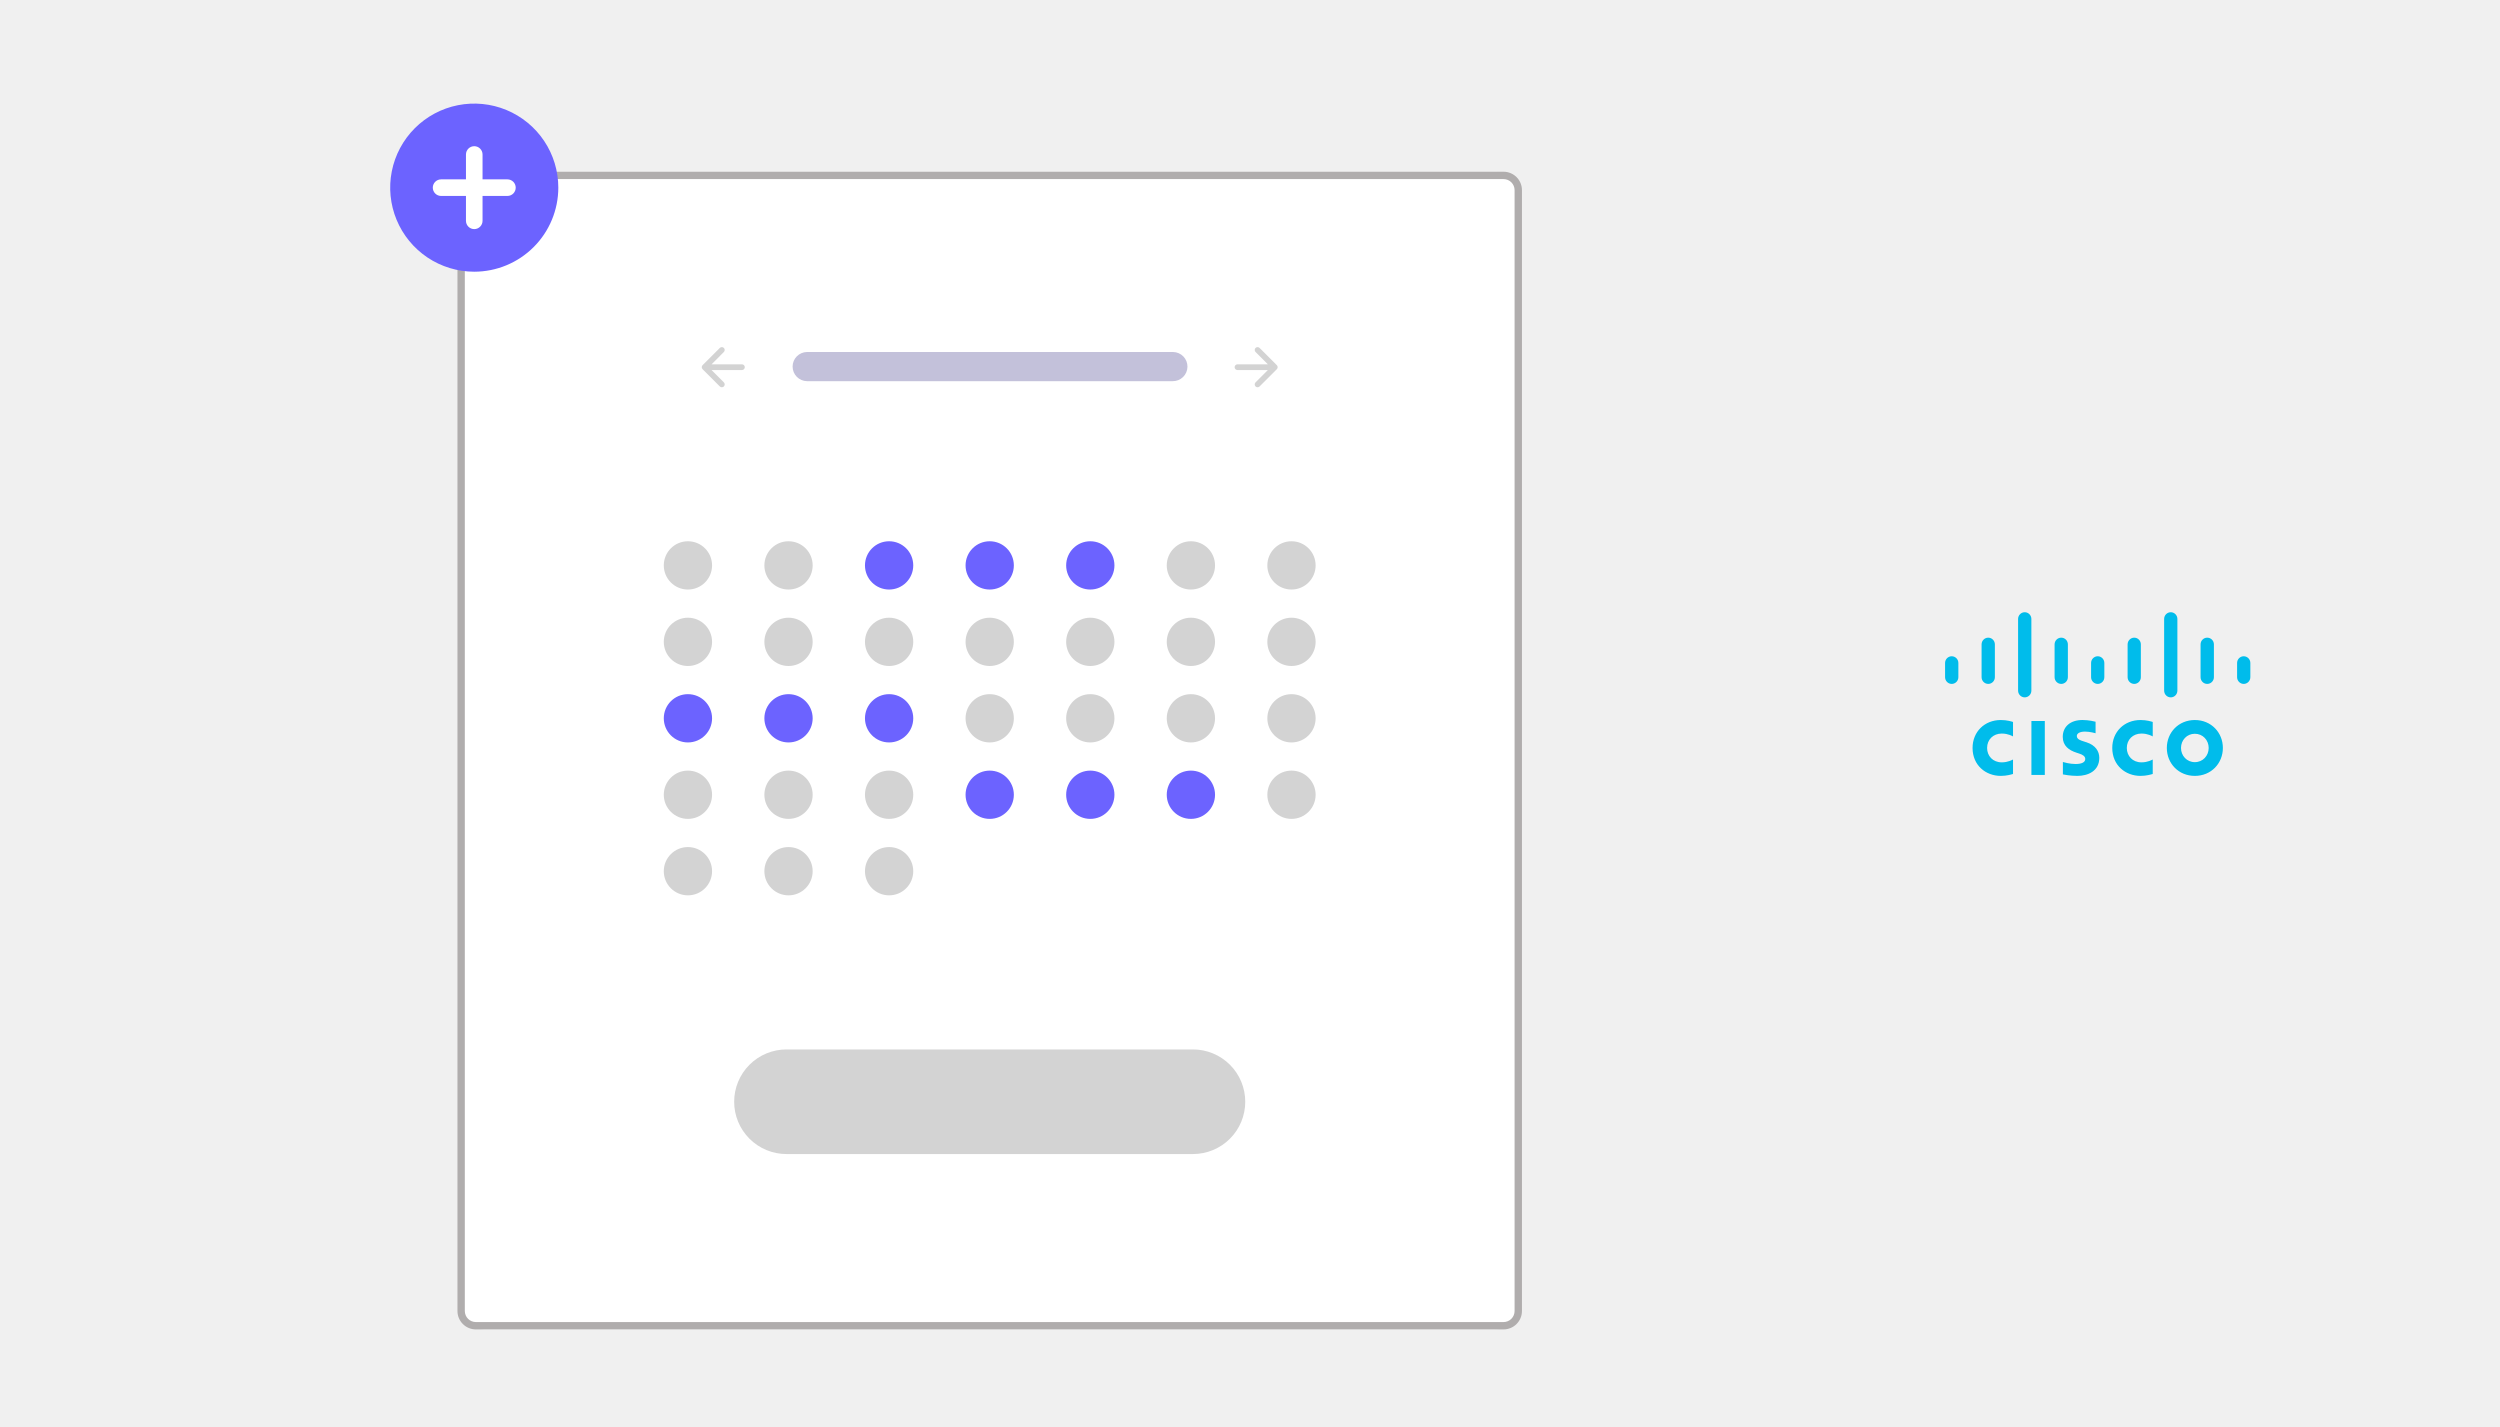
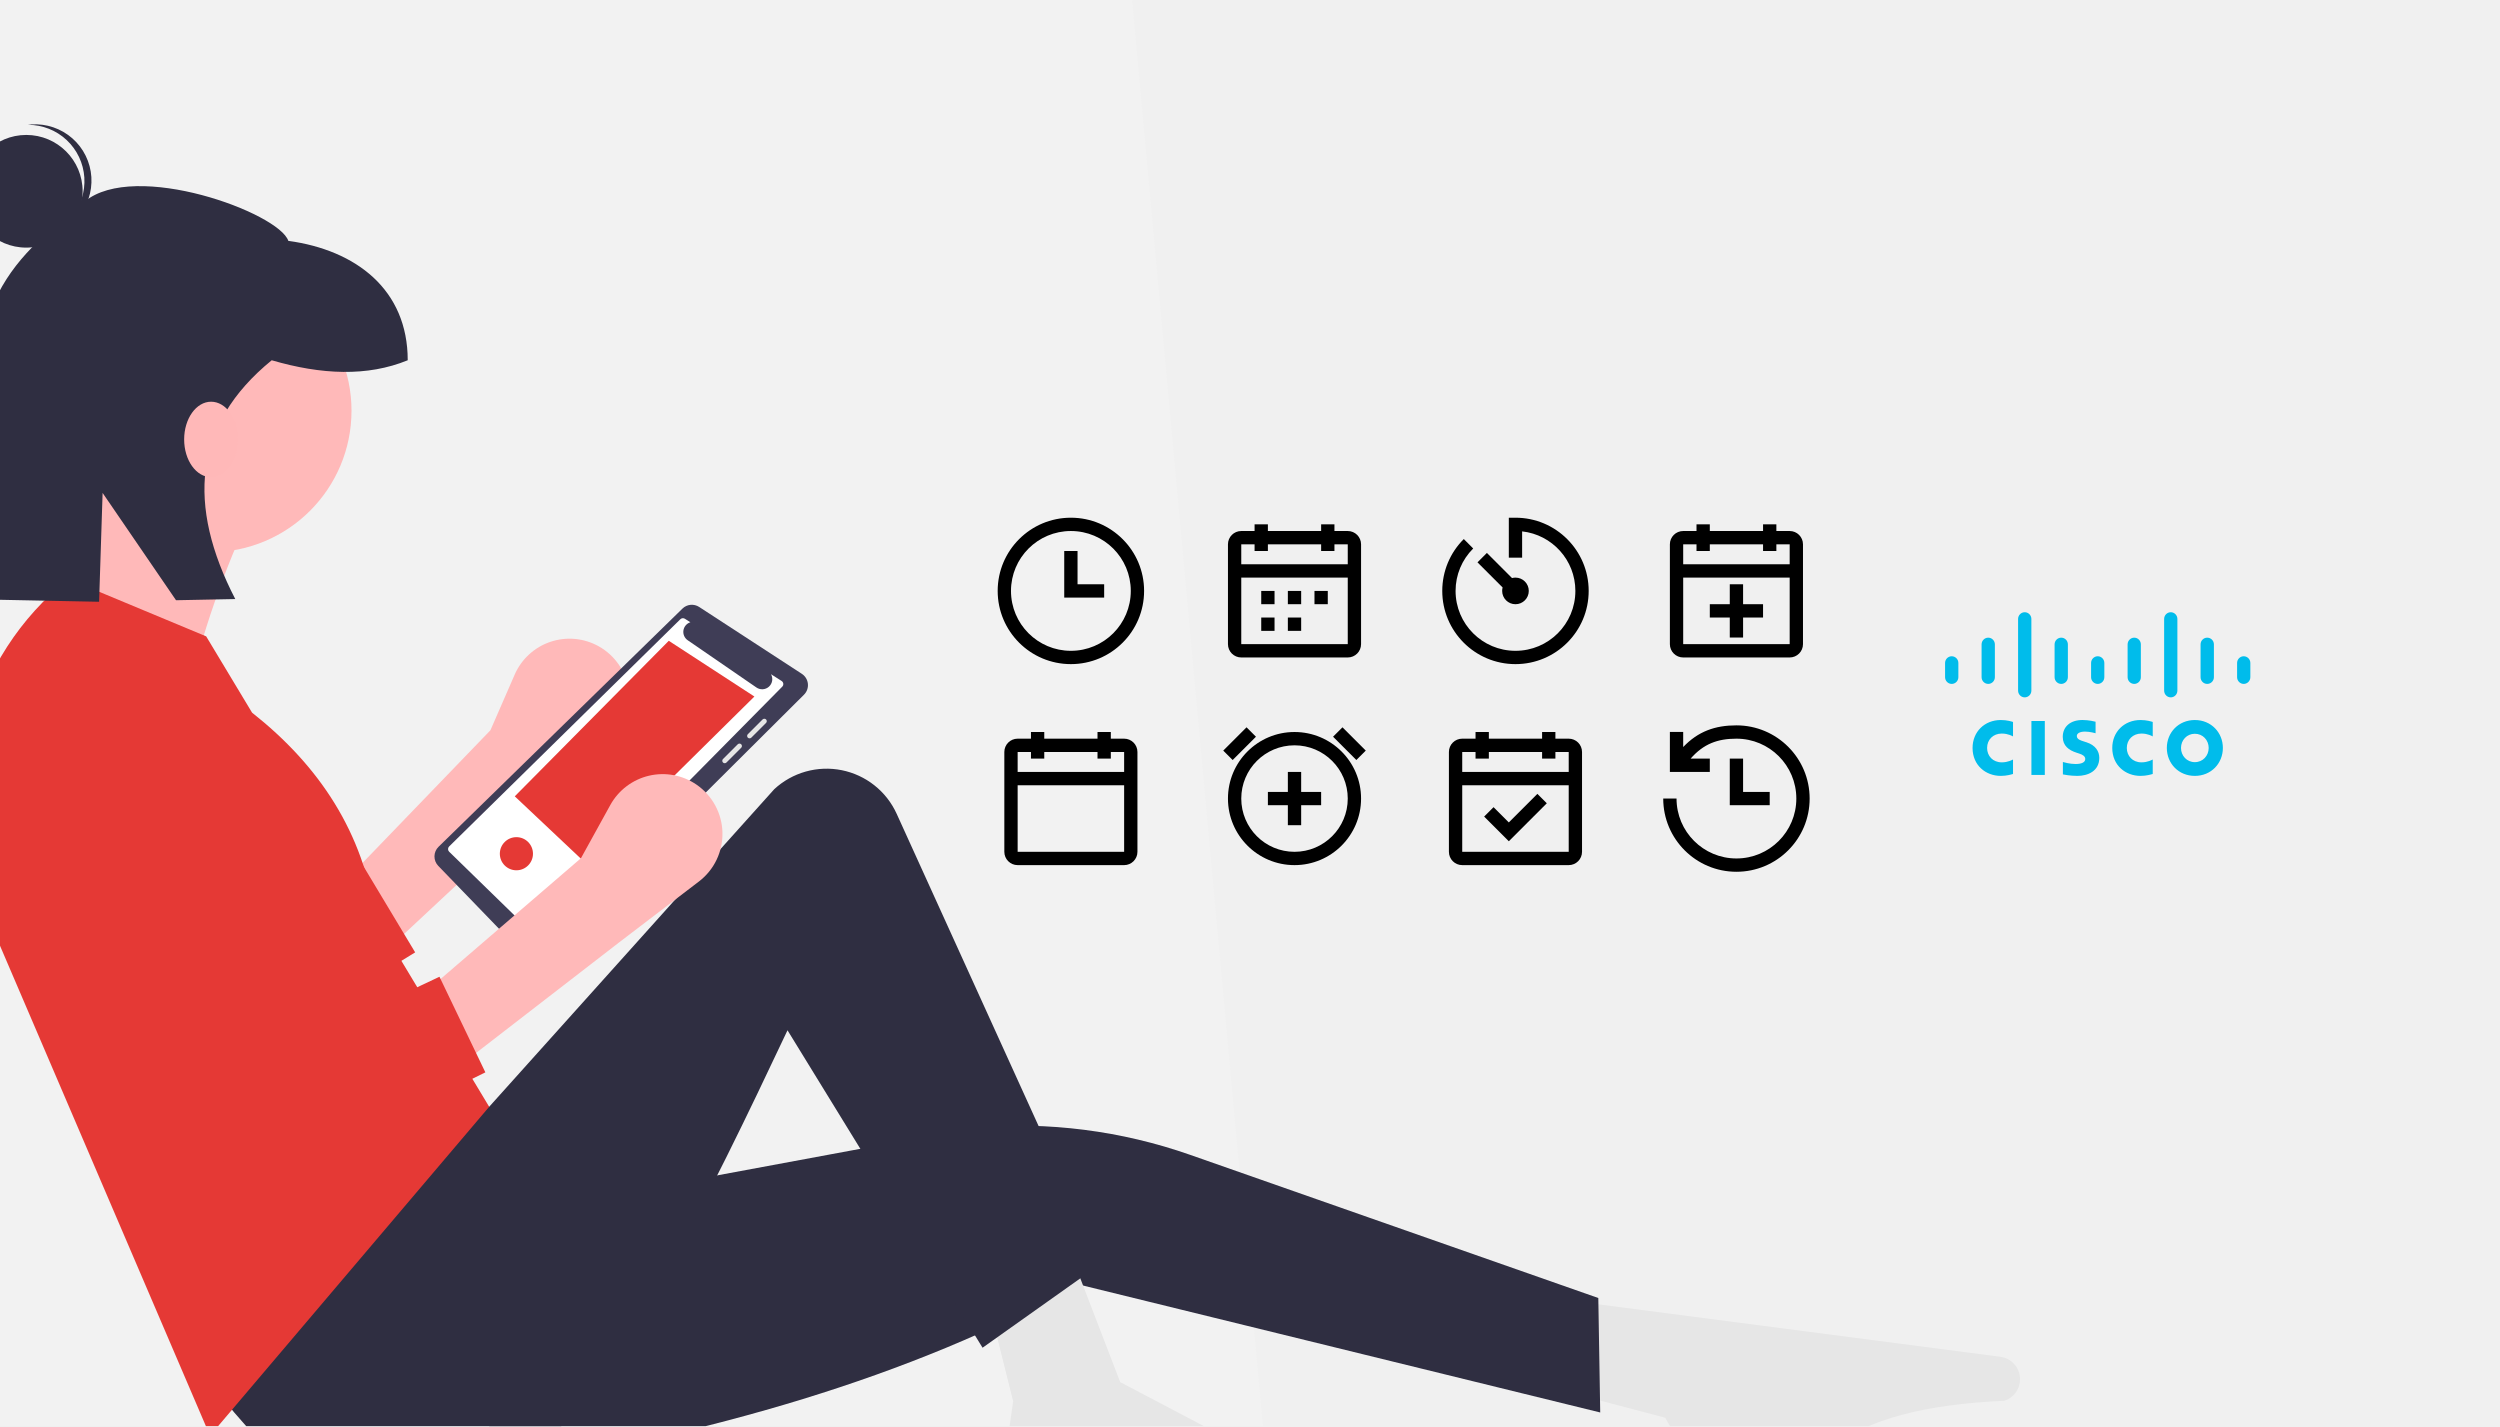
<svg xmlns="http://www.w3.org/2000/svg" width="724" height="413" viewBox="0 0 724 413" fill="none">
-   <path d="M651.701 192.002C651.701 190.925 650.84 190.052 649.783 190.052C648.723 190.052 647.862 190.925 647.862 192.002V196.104C647.862 197.187 648.723 198.06 649.783 198.06C650.84 198.06 651.701 197.187 651.701 196.104V192.002ZM641.147 186.618C641.147 185.541 640.288 184.667 639.204 184.667C638.144 184.667 637.285 185.541 637.285 186.618V196.104C637.285 197.187 638.144 198.06 639.204 198.06C640.288 198.06 641.147 197.187 641.147 196.104V186.618V186.618ZM630.571 179.252C630.571 178.175 629.712 177.302 628.652 177.302C627.592 177.302 626.734 178.175 626.734 179.252V200.002C626.734 201.085 627.592 201.958 628.652 201.958C629.712 201.958 630.571 201.085 630.571 200.002V179.252ZM619.992 186.618C619.992 185.541 619.134 184.667 618.074 184.667C617.016 184.667 616.155 185.541 616.155 186.618V196.104C616.155 197.187 617.016 198.06 618.074 198.06C619.134 198.06 619.992 197.187 619.992 196.104V186.618V186.618ZM609.416 192.002C609.416 190.925 608.558 190.052 607.504 190.052C606.444 190.052 605.579 190.925 605.579 192.002V196.104C605.579 197.187 606.444 198.06 607.504 198.06C608.558 198.06 609.416 197.187 609.416 196.104V192.002ZM598.857 186.618C598.857 185.541 597.992 184.667 596.933 184.667C595.873 184.667 595.008 185.541 595.008 186.618V196.104C595.008 197.187 595.873 198.06 596.933 198.06C597.992 198.06 598.857 197.187 598.857 196.104V186.618V186.618ZM588.286 179.252C588.286 178.175 587.421 177.302 586.361 177.302C585.302 177.302 584.437 178.175 584.437 179.252V200.002C584.437 201.085 585.302 201.958 586.361 201.958C587.421 201.958 588.286 201.085 588.286 200.002V179.252ZM577.715 186.618C577.715 185.541 576.85 184.667 575.79 184.667C574.73 184.667 573.866 185.541 573.866 186.618V196.104C573.866 197.187 574.73 198.06 575.79 198.06C576.85 198.06 577.715 197.187 577.715 196.104V186.618ZM567.143 192.002C567.143 190.925 566.279 190.052 565.219 190.052C564.16 190.052 563.294 190.925 563.294 192.002V196.104C563.294 197.187 564.16 198.06 565.219 198.06C566.279 198.06 567.143 197.187 567.143 196.104V192.002ZM606.876 209.011C606.76 208.979 604.984 208.513 603.097 208.513C599.524 208.513 597.373 210.475 597.373 213.398C597.373 215.985 599.172 217.275 601.332 217.969C601.572 218.05 601.924 218.162 602.159 218.241C603.121 218.549 603.888 219.006 603.888 219.798C603.888 220.683 603.001 221.256 601.073 221.256C599.379 221.256 597.754 220.764 597.412 220.676V224.272C597.603 224.313 599.533 224.698 601.596 224.698C604.562 224.698 607.956 223.38 607.956 219.455C607.956 217.551 606.81 215.798 604.294 214.985L603.224 214.638C602.586 214.433 601.447 214.102 601.447 213.15C601.447 212.399 602.291 211.87 603.845 211.87C605.186 211.87 606.818 212.328 606.876 212.346V209.011V209.011ZM639.636 216.606C639.636 218.879 637.924 220.719 635.626 220.719C633.326 220.719 631.619 218.879 631.619 216.606C631.619 214.337 633.326 212.497 635.626 212.497C637.924 212.497 639.636 214.337 639.636 216.606V216.606ZM635.626 208.518C630.901 208.518 627.513 212.143 627.513 216.606C627.513 221.076 630.901 224.698 635.626 224.698C640.351 224.698 643.744 221.076 643.744 216.606C643.744 212.143 640.351 208.518 635.626 208.518V208.518ZM582.969 209.078C582.605 208.968 581.258 208.518 579.434 208.518C574.717 208.518 571.254 211.939 571.254 216.606C571.254 221.64 575.077 224.698 579.434 224.698C581.166 224.698 582.487 224.281 582.969 224.142V219.948C582.802 220.042 581.535 220.777 579.712 220.777C577.13 220.777 575.464 218.928 575.464 216.606C575.464 214.213 577.202 212.438 579.712 212.438C581.566 212.438 582.813 213.189 582.969 213.272V209.078V209.078ZM623.431 209.078C623.064 208.968 621.717 208.518 619.899 208.518C615.174 208.518 611.711 211.939 611.711 216.606C611.711 221.64 615.539 224.698 619.899 224.698C621.621 224.698 622.944 224.281 623.431 224.142V219.948C623.261 220.042 621.992 220.777 620.17 220.777C617.589 220.777 615.925 218.928 615.925 216.606C615.925 214.213 617.664 212.438 620.17 212.438C622.023 212.438 623.273 213.189 623.431 213.272V209.078V209.078ZM592.174 224.42H588.298V208.795H592.174V224.42Z" fill="#00BCEB" />
-   <rect x="132.77" y="49.77" width="307.724" height="335.23" rx="7.736" fill="white" />
-   <path d="M435.429 385H137.808C136.396 384.998 135.041 384.437 134.043 383.438C133.044 382.439 132.482 381.085 132.481 379.673V55.06C132.482 53.648 133.044 52.293 134.043 51.295C135.041 50.296 136.396 49.734 137.808 49.733H435.429C436.841 49.734 438.195 50.296 439.194 51.295C440.193 52.293 440.755 53.648 440.756 55.06V379.673C440.755 381.085 440.193 382.439 439.194 383.438C438.195 384.437 436.841 384.998 435.429 385ZM137.808 51.864C136.961 51.864 136.148 52.202 135.549 52.801C134.95 53.4 134.613 54.213 134.612 55.06V379.673C134.613 380.52 134.95 381.333 135.549 381.932C136.148 382.531 136.961 382.868 137.808 382.869H435.429C436.276 382.868 437.089 382.531 437.688 381.932C438.287 381.333 438.624 380.52 438.625 379.673V55.06C438.624 54.213 438.287 53.4 437.688 52.801C437.089 52.202 436.276 51.864 435.429 51.864H137.808Z" fill="#B0ADAD" />
-   <path d="M199.223 170.731C203.085 170.731 206.215 167.601 206.215 163.74C206.215 159.878 203.085 156.748 199.223 156.748C195.362 156.748 192.232 159.878 192.232 163.74C192.232 167.601 195.362 170.731 199.223 170.731Z" fill="#D3D3D3" />
-   <path d="M228.355 170.731C232.217 170.731 235.347 167.601 235.347 163.74C235.347 159.878 232.217 156.748 228.355 156.748C224.494 156.748 221.364 159.878 221.364 163.74C221.364 167.601 224.494 170.731 228.355 170.731Z" fill="#D3D3D3" />
-   <path d="M257.487 170.731C261.348 170.731 264.478 167.601 264.478 163.74C264.478 159.878 261.348 156.748 257.487 156.748C253.625 156.748 250.495 159.878 250.495 163.74C250.495 167.601 253.625 170.731 257.487 170.731Z" fill="#6C63FF" />
-   <path d="M286.619 170.731C290.48 170.731 293.61 167.601 293.61 163.74C293.61 159.878 290.48 156.748 286.619 156.748C282.757 156.748 279.627 159.878 279.627 163.74C279.627 167.601 282.757 170.731 286.619 170.731Z" fill="#6C63FF" />
-   <path d="M315.75 170.731C319.612 170.731 322.742 167.601 322.742 163.74C322.742 159.878 319.612 156.748 315.75 156.748C311.889 156.748 308.759 159.878 308.759 163.74C308.759 167.601 311.889 170.731 315.75 170.731Z" fill="#6C63FF" />
-   <path d="M344.882 170.731C348.743 170.731 351.874 167.601 351.874 163.74C351.874 159.878 348.743 156.748 344.882 156.748C341.021 156.748 337.89 159.878 337.89 163.74C337.89 167.601 341.021 170.731 344.882 170.731Z" fill="#D3D3D3" />
-   <path d="M374.014 170.731C377.875 170.731 381.005 167.601 381.005 163.74C381.005 159.878 377.875 156.748 374.014 156.748C370.152 156.748 367.022 159.878 367.022 163.74C367.022 167.601 370.152 170.731 374.014 170.731Z" fill="#D3D3D3" />
-   <path d="M199.223 192.872C203.085 192.872 206.215 189.741 206.215 185.88C206.215 182.019 203.085 178.888 199.223 178.888C195.362 178.888 192.232 182.019 192.232 185.88C192.232 189.741 195.362 192.872 199.223 192.872Z" fill="#D3D3D3" />
-   <path d="M228.355 192.872C232.217 192.872 235.347 189.741 235.347 185.88C235.347 182.019 232.217 178.888 228.355 178.888C224.494 178.888 221.364 182.019 221.364 185.88C221.364 189.741 224.494 192.872 228.355 192.872Z" fill="#D3D3D3" />
-   <path d="M257.487 192.872C261.348 192.872 264.478 189.741 264.478 185.88C264.478 182.019 261.348 178.888 257.487 178.888C253.625 178.888 250.495 182.019 250.495 185.88C250.495 189.741 253.625 192.872 257.487 192.872Z" fill="#D3D3D3" />
-   <path d="M286.619 192.872C290.48 192.872 293.61 189.741 293.61 185.88C293.61 182.019 290.48 178.888 286.619 178.888C282.757 178.888 279.627 182.019 279.627 185.88C279.627 189.741 282.757 192.872 286.619 192.872Z" fill="#D3D3D3" />
-   <path d="M315.75 192.872C319.612 192.872 322.742 189.741 322.742 185.88C322.742 182.019 319.612 178.888 315.75 178.888C311.889 178.888 308.759 182.019 308.759 185.88C308.759 189.741 311.889 192.872 315.75 192.872Z" fill="#D3D3D3" />
-   <path d="M344.882 192.872C348.743 192.872 351.874 189.741 351.874 185.88C351.874 182.019 348.743 178.888 344.882 178.888C341.021 178.888 337.89 182.019 337.89 185.88C337.89 189.741 341.021 192.872 344.882 192.872Z" fill="#D3D3D3" />
-   <path d="M374.014 192.872C377.875 192.872 381.005 189.741 381.005 185.88C381.005 182.019 377.875 178.888 374.014 178.888C370.152 178.888 367.022 182.019 367.022 185.88C367.022 189.741 370.152 192.872 374.014 192.872Z" fill="#D3D3D3" />
-   <path d="M199.223 215.012C203.085 215.012 206.215 211.882 206.215 208.02C206.215 204.159 203.085 201.029 199.223 201.029C195.362 201.029 192.232 204.159 192.232 208.02C192.232 211.882 195.362 215.012 199.223 215.012Z" fill="#6C63FF" />
-   <path d="M228.355 215.012C232.217 215.012 235.347 211.882 235.347 208.02C235.347 204.159 232.217 201.029 228.355 201.029C224.494 201.029 221.364 204.159 221.364 208.02C221.364 211.882 224.494 215.012 228.355 215.012Z" fill="#6C63FF" />
-   <path d="M257.487 215.012C261.348 215.012 264.478 211.882 264.478 208.02C264.478 204.159 261.348 201.029 257.487 201.029C253.625 201.029 250.495 204.159 250.495 208.02C250.495 211.882 253.625 215.012 257.487 215.012Z" fill="#6C63FF" />
-   <path d="M286.619 215.012C290.48 215.012 293.61 211.882 293.61 208.02C293.61 204.159 290.48 201.029 286.619 201.029C282.757 201.029 279.627 204.159 279.627 208.02C279.627 211.882 282.757 215.012 286.619 215.012Z" fill="#D3D3D3" />
-   <path d="M315.75 215.012C319.612 215.012 322.742 211.882 322.742 208.02C322.742 204.159 319.612 201.029 315.75 201.029C311.889 201.029 308.759 204.159 308.759 208.02C308.759 211.882 311.889 215.012 315.75 215.012Z" fill="#D3D3D3" />
-   <path d="M344.882 215.012C348.743 215.012 351.874 211.882 351.874 208.02C351.874 204.159 348.743 201.029 344.882 201.029C341.021 201.029 337.89 204.159 337.89 208.02C337.89 211.882 341.021 215.012 344.882 215.012Z" fill="#D3D3D3" />
-   <path d="M374.014 215.012C377.875 215.012 381.005 211.882 381.005 208.02C381.005 204.159 377.875 201.029 374.014 201.029C370.152 201.029 367.022 204.159 367.022 208.02C367.022 211.882 370.152 215.012 374.014 215.012Z" fill="#D3D3D3" />
-   <path d="M199.223 237.152C203.085 237.152 206.215 234.021 206.215 230.16C206.215 226.299 203.085 223.168 199.223 223.168C195.362 223.168 192.232 226.299 192.232 230.16C192.232 234.021 195.362 237.152 199.223 237.152Z" fill="#D3D3D3" />
-   <path d="M228.355 237.152C232.217 237.152 235.347 234.021 235.347 230.16C235.347 226.299 232.217 223.168 228.355 223.168C224.494 223.168 221.364 226.299 221.364 230.16C221.364 234.021 224.494 237.152 228.355 237.152Z" fill="#D3D3D3" />
-   <path d="M199.223 259.292C203.085 259.292 206.215 256.162 206.215 252.3C206.215 248.439 203.085 245.309 199.223 245.309C195.362 245.309 192.232 248.439 192.232 252.3C192.232 256.162 195.362 259.292 199.223 259.292Z" fill="#D3D3D3" />
-   <path d="M228.355 259.292C232.217 259.292 235.347 256.162 235.347 252.3C235.347 248.439 232.217 245.309 228.355 245.309C224.494 245.309 221.364 248.439 221.364 252.3C221.364 256.162 224.494 259.292 228.355 259.292Z" fill="#D3D3D3" />
-   <path d="M257.487 259.292C261.348 259.292 264.478 256.162 264.478 252.3C264.478 248.439 261.348 245.309 257.487 245.309C253.625 245.309 250.495 248.439 250.495 252.3C250.495 256.162 253.625 259.292 257.487 259.292Z" fill="#D3D3D3" />
-   <path d="M257.487 237.152C261.348 237.152 264.478 234.021 264.478 230.16C264.478 226.299 261.348 223.168 257.487 223.168C253.625 223.168 250.495 226.299 250.495 230.16C250.495 234.021 253.625 237.152 257.487 237.152Z" fill="#D3D3D3" />
-   <path d="M286.619 237.152C290.48 237.152 293.61 234.021 293.61 230.16C293.61 226.299 290.48 223.168 286.619 223.168C282.757 223.168 279.627 226.299 279.627 230.16C279.627 234.021 282.757 237.152 286.619 237.152Z" fill="#6C63FF" />
-   <path d="M315.75 237.152C319.612 237.152 322.742 234.021 322.742 230.16C322.742 226.299 319.612 223.168 315.75 223.168C311.889 223.168 308.759 226.299 308.759 230.16C308.759 234.021 311.889 237.152 315.75 237.152Z" fill="#6C63FF" />
-   <path d="M344.882 237.152C348.743 237.152 351.874 234.021 351.874 230.16C351.874 226.299 348.743 223.168 344.882 223.168C341.021 223.168 337.89 226.299 337.89 230.16C337.89 234.021 341.021 237.152 344.882 237.152Z" fill="#6C63FF" />
-   <path d="M374.014 237.152C377.875 237.152 381.005 234.021 381.005 230.16C381.005 226.299 377.875 223.168 374.014 223.168C370.152 223.168 367.022 226.299 367.022 230.16C367.022 234.021 370.152 237.152 374.014 237.152Z" fill="#D3D3D3" />
-   <path d="M233.692 101.94C232.584 101.958 231.528 102.411 230.75 103.201C229.973 103.991 229.538 105.055 229.538 106.163C229.538 107.271 229.973 108.335 230.75 109.125C231.528 109.915 232.584 110.368 233.692 110.387H339.59C340.145 110.396 340.696 110.297 341.213 110.093C341.729 109.889 342.2 109.586 342.599 109.2C342.999 108.815 343.318 108.354 343.539 107.845C343.76 107.335 343.878 106.788 343.887 106.233C343.896 105.677 343.796 105.126 343.592 104.61C343.388 104.094 343.084 103.623 342.698 103.224C342.311 102.825 341.85 102.507 341.341 102.286C340.831 102.066 340.283 101.948 339.728 101.94C339.682 101.939 339.636 101.939 339.59 101.94H233.692Z" fill="#C3C1DA" />
-   <path d="M363.605 100.763C363.527 100.841 363.466 100.932 363.424 101.033C363.383 101.134 363.361 101.242 363.361 101.351C363.361 101.46 363.383 101.568 363.424 101.669C363.466 101.77 363.527 101.862 363.605 101.939L367.172 105.507H358.375C358.154 105.507 357.943 105.594 357.787 105.75C357.631 105.906 357.543 106.117 357.543 106.338C357.543 106.558 357.631 106.77 357.787 106.925C357.943 107.081 358.154 107.169 358.375 107.169H367.172L363.605 110.737C363.527 110.814 363.466 110.905 363.424 111.006C363.383 111.107 363.361 111.215 363.361 111.324C363.361 111.433 363.383 111.542 363.424 111.642C363.466 111.743 363.527 111.835 363.605 111.912C363.682 111.989 363.773 112.05 363.874 112.092C363.975 112.134 364.083 112.155 364.192 112.155C364.301 112.155 364.409 112.134 364.51 112.092C364.611 112.05 364.703 111.989 364.78 111.912L369.767 106.925C369.922 106.77 370.01 106.558 370.01 106.338C370.01 106.117 369.922 105.906 369.767 105.75L364.78 100.763C364.703 100.686 364.611 100.625 364.51 100.583C364.409 100.542 364.301 100.52 364.192 100.52C364.083 100.52 363.975 100.542 363.874 100.583C363.773 100.625 363.682 100.686 363.605 100.763Z" fill="#D3D3D3" />
-   <path d="M209.632 100.763C209.71 100.841 209.771 100.932 209.813 101.033C209.854 101.134 209.876 101.242 209.876 101.351C209.876 101.46 209.854 101.568 209.813 101.669C209.771 101.77 209.71 101.862 209.632 101.939L206.065 105.507H214.862C215.083 105.507 215.294 105.594 215.45 105.75C215.606 105.906 215.694 106.117 215.694 106.338C215.694 106.558 215.606 106.77 215.45 106.925C215.294 107.081 215.083 107.169 214.862 107.169H206.065L209.632 110.737C209.788 110.893 209.876 111.104 209.876 111.324C209.876 111.545 209.788 111.756 209.632 111.912C209.477 112.068 209.265 112.155 209.045 112.155C208.824 112.155 208.613 112.068 208.457 111.912L203.47 106.925C203.315 106.77 203.227 106.558 203.227 106.338C203.227 106.117 203.315 105.906 203.47 105.75L208.457 100.763C208.534 100.686 208.626 100.625 208.727 100.583C208.828 100.542 208.936 100.52 209.045 100.52C209.154 100.52 209.262 100.542 209.363 100.583C209.464 100.625 209.555 100.686 209.632 100.763V100.763Z" fill="#D3D3D3" />
-   <path d="M227.773 303.916C225.782 303.914 223.811 304.305 221.972 305.066C220.133 305.826 218.462 306.942 217.054 308.349C215.647 309.756 214.53 311.426 213.768 313.265C213.006 315.103 212.614 317.074 212.614 319.064C212.614 321.054 213.006 323.025 213.768 324.863C214.53 326.702 215.647 328.373 217.054 329.779C218.462 331.186 220.133 332.302 221.972 333.062C223.811 333.823 225.782 334.214 227.773 334.213H345.465C347.455 334.214 349.426 333.823 351.265 333.062C353.104 332.302 354.775 331.186 356.183 329.779C357.591 328.373 358.708 326.702 359.47 324.863C360.232 323.025 360.624 321.054 360.624 319.064C360.624 317.074 360.232 315.103 359.47 313.265C358.708 311.426 357.591 309.756 356.183 308.349C354.775 306.942 353.104 305.826 351.265 305.066C349.426 304.305 347.455 303.914 345.465 303.916H227.773Z" fill="#D3D3D3" />
-   <path d="M137.344 78.688C132.529 78.688 127.823 77.261 123.819 74.586C119.816 71.911 116.696 68.109 114.853 63.66C113.011 59.212 112.528 54.317 113.468 49.595C114.407 44.873 116.726 40.535 120.13 37.13C123.535 33.726 127.873 31.407 132.595 30.468C137.317 29.529 142.212 30.011 146.66 31.853C151.109 33.696 154.911 36.816 157.586 40.819C160.261 44.823 161.688 49.529 161.688 54.344C161.681 60.798 159.114 66.986 154.55 71.55C149.986 76.114 143.798 78.681 137.344 78.688V78.688Z" fill="#6C63FF" />
-   <path d="M146.95 51.943H139.746V44.739C139.746 44.102 139.493 43.491 139.042 43.041C138.592 42.59 137.981 42.337 137.344 42.337C136.707 42.337 136.096 42.59 135.646 43.041C135.196 43.491 134.943 44.102 134.943 44.739V51.943H127.739C127.102 51.943 126.491 52.196 126.041 52.646C125.59 53.096 125.337 53.707 125.337 54.344C125.337 54.981 125.59 55.592 126.041 56.042C126.491 56.493 127.102 56.746 127.739 56.746H134.943V63.95C134.943 64.587 135.196 65.198 135.646 65.648C136.096 66.098 136.707 66.351 137.344 66.351C137.981 66.351 138.592 66.098 139.042 65.648C139.493 65.198 139.746 64.587 139.746 63.95V56.746H146.95C147.587 56.746 148.197 56.493 148.648 56.042C149.098 55.592 149.351 54.981 149.351 54.344C149.351 53.707 149.098 53.096 148.648 52.646C148.197 52.196 147.587 51.943 146.95 51.943Z" fill="white" />
+   <g clip-path="url(#clip0)">
+     <path d="M319.858 -87.319L48.985 -62.481L-10.279 -57.044L-98.358 34.175L-173.528 112.022L-179.773 118.487L-176.677 152.221L-164.378 286.334L-158.199 353.66L-156.346 373.899L-155 388.544L-152.007 421.177L-147.164 474.008L-101.602 469.827L-58.086 465.839L-26.809 462.969L367.011 426.855L319.858 -87.319Z" fill="#F2F2F2" />
+     <path d="M110.307 276.736L155.327 234.708L176.675 215.017C178.687 213.161 180.23 210.855 181.179 208.288C182.128 205.721 182.454 202.965 182.132 200.247C181.81 197.529 180.848 194.926 179.326 192.652C177.804 190.377 175.764 188.496 173.374 187.162V187.162C171.263 185.983 168.929 185.26 166.521 185.038C164.114 184.816 161.687 185.101 159.396 185.873C157.105 186.646 155.002 187.89 153.22 189.525C151.439 191.159 150.02 193.149 149.054 195.365L142.032 211.477L98.424 256.71L110.307 276.736Z" fill="#FFB9B9" />
+     <path d="M104.422 249.475L120.232 275.808L56.053 315.177C-0.528 274.507 -11.729 261.272 2.134 196.488L13.16 185.462L66.474 271.932L104.422 249.475Z" fill="#E53935" />
+     <path d="M197.625 176.261C198.258 175.636 199.087 175.248 199.972 175.161C200.858 175.073 201.747 175.293 202.49 175.782L232.21 195.14C232.698 195.458 233.109 195.881 233.413 196.378C233.717 196.875 233.905 197.434 233.965 198.014C234.025 198.593 233.955 199.179 233.759 199.728C233.564 200.277 233.248 200.775 232.835 201.186L157.253 276.44C156.886 276.806 156.45 277.095 155.97 277.291C155.489 277.486 154.975 277.584 154.457 277.579C153.939 277.574 153.426 277.466 152.95 277.261C152.474 277.057 152.043 276.759 151.683 276.387L126.914 250.751C126.198 250.006 125.805 249.01 125.82 247.977C125.835 246.945 126.257 245.96 126.994 245.237L197.625 176.261Z" fill="#3F3D56" />
+     <path d="M226.355 197.21L223.279 195.249C223.603 195.827 223.722 196.497 223.617 197.15C223.511 197.804 223.188 198.402 222.699 198.849C222.21 199.295 221.584 199.562 220.923 199.607C220.263 199.652 219.607 199.473 219.061 199.097L199.158 185.413C198.706 185.103 198.349 184.672 198.13 184.168C197.911 183.665 197.838 183.111 197.918 182.568C197.999 182.025 198.231 181.516 198.587 181.099C198.943 180.681 199.409 180.372 199.932 180.206L198.348 179.196C198.142 179.065 197.898 179.008 197.655 179.035C197.413 179.063 197.187 179.172 197.016 179.346L130.059 245.146C129.96 245.247 129.881 245.367 129.828 245.499C129.775 245.631 129.749 245.772 129.752 245.914C129.754 246.056 129.785 246.196 129.843 246.326C129.9 246.456 129.983 246.574 130.086 246.671L154.403 270.365C154.605 270.555 154.873 270.659 155.15 270.656C155.427 270.652 155.691 270.54 155.888 270.345L226.534 198.865C226.647 198.752 226.734 198.615 226.787 198.465C226.84 198.314 226.859 198.153 226.842 197.994C226.824 197.836 226.772 197.683 226.687 197.547C226.603 197.411 226.49 197.296 226.355 197.21V197.21Z" fill="white" />
+     <path d="M149.077 230.617L169.617 249.983L218.473 201.714L193.679 185.574L149.077 230.617Z" fill="#E53935" />
+     <path d="M216.574 213.626C216.441 213.493 216.367 213.312 216.367 213.124C216.367 212.935 216.441 212.754 216.574 212.621L220.847 208.349C220.982 208.219 221.162 208.147 221.349 208.147C221.537 208.147 221.717 208.219 221.852 208.349C221.985 208.482 222.06 208.663 222.06 208.851C222.06 209.04 221.985 209.22 221.852 209.354L217.58 213.626C217.444 213.755 217.264 213.828 217.077 213.828C216.89 213.828 216.71 213.755 216.574 213.626Z" fill="#E6E6E6" />
+     <path d="M209.377 219.818L213.65 215.545C213.716 215.479 213.794 215.427 213.88 215.391C213.967 215.356 214.059 215.337 214.152 215.337C214.246 215.337 214.338 215.356 214.424 215.391C214.511 215.427 214.589 215.479 214.655 215.545C214.721 215.611 214.773 215.69 214.809 215.776C214.845 215.862 214.863 215.955 214.863 216.048C214.863 216.141 214.845 216.234 214.809 216.32C214.773 216.406 214.721 216.485 214.655 216.551L210.383 220.823C210.249 220.957 210.068 221.031 209.88 221.031C209.691 221.031 209.511 220.957 209.377 220.823C209.244 220.69 209.169 220.509 209.169 220.321C209.169 220.132 209.244 219.951 209.377 219.818V219.818Z" fill="#E6E6E6" />
+     <path d="M149.551 252.038C146.902 252.038 144.753 249.889 144.753 247.24C144.753 244.59 146.902 242.441 149.551 242.441C152.201 242.441 154.35 244.59 154.35 247.24C154.35 249.889 152.201 252.038 149.551 252.038Z" fill="#E53935" />
+     <path d="M457.885 404.146L482.26 410.581C485.723 417.418 491.639 422.695 498.826 425.357C506.012 428.02 513.939 427.871 521.02 424.941L521.552 424.72C524.782 423.341 527.796 421.501 530.498 419.259C540.736 410.96 557.793 406.677 580.411 405.669C581.798 405.233 583.001 404.348 583.83 403.154C584.659 401.96 585.067 400.524 584.991 399.072V399.072C584.91 397.542 584.296 396.089 583.256 394.965C582.215 393.84 580.813 393.116 579.294 392.918L457.331 377.01L457.885 404.146Z" fill="#E6E6E6" />
+     <path d="M141.668 425.743C205.436 415.517 263.529 398.964 312.237 371.949L463.423 409.053L462.869 375.902L344.694 334.452C324.757 327.459 303.57 324.752 282.515 326.506L141.668 352.642L141.668 425.743Z" fill="#2F2E41" />
+     <path d="M384.781 439.047C385.261 437.445 385.211 435.73 384.637 434.158C384.062 432.587 382.995 431.243 381.594 430.328L324.421 400.269L310.576 364.272L286.763 379.225L293.408 405.807L291.837 416.807C291.344 420.257 291.598 423.773 292.582 427.116C293.567 430.46 295.258 433.552 297.541 436.185C299.825 438.818 302.647 440.93 305.818 442.377C308.988 443.824 312.433 444.573 315.918 444.573H377.355C379.022 444.573 380.645 444.035 381.983 443.04C383.32 442.045 384.302 440.645 384.781 439.047V439.047Z" fill="#E6E6E6" />
+     <path d="M64.691 405.253C133.736 491.095 181.242 397.596 228.061 298.37L284.548 390.3L318.883 365.933L259.677 235.681C258.216 232.466 256.012 229.644 253.247 227.448C250.482 225.252 247.235 223.743 243.773 223.047C240.311 222.351 236.734 222.487 233.335 223.444C229.936 224.401 226.813 226.152 224.222 228.552L141.669 320.522L126.162 319.415L64.691 405.253Z" fill="#2F2E41" />
+     <path d="M60.814 159.922C38.181 159.922 19.833 141.574 19.833 118.941C19.833 96.308 38.181 77.96 60.814 77.96C83.447 77.96 101.795 96.308 101.795 118.941C101.795 141.574 83.447 159.922 60.814 159.922Z" fill="#FFB9B9" />
+     <path d="M8.757 192.042L54.169 202.011C58.528 183.311 64.839 165.12 72.998 147.739L30.909 132.232C25.737 152.92 18.308 172.977 8.757 192.042Z" fill="#FFB9B9" />
+     <path d="M60.814 415.775L141.668 320.523L108.744 265.797C105.278 241.179 92.563 221.829 72.998 206.381L59.706 184.289L19.833 167.675C5.833 178.812 -4.119 194.24 -8.492 211.586C-12.866 228.932 -11.418 247.235 -4.371 263.678L60.814 415.775Z" fill="#E53935" />
+     <path d="M130.592 310.554L179.326 272.896L202.413 255.277C204.589 253.616 206.341 251.464 207.524 248.996C208.707 246.528 209.289 243.815 209.221 241.078C209.153 238.342 208.438 235.661 207.133 233.255C205.829 230.848 203.974 228.785 201.718 227.235C199.726 225.865 197.469 224.928 195.093 224.483C192.716 224.038 190.273 224.096 187.92 224.652C185.568 225.208 183.357 226.251 181.432 227.713C179.506 229.175 177.908 231.024 176.74 233.141L168.25 248.529L120.624 289.51L130.592 310.554Z" fill="#FFB9B9" />
+     <path d="M127.269 282.865L140.561 310.554L72.998 343.782C20.445 298.026 -8.857 254.148 10.973 190.935L36.447 197.58L87.396 301.694L127.269 282.865Z" fill="#E53935" />
+     <path d="M7.612 71.712C-1.399 71.712 -8.705 64.407 -8.705 55.396C-8.705 46.384 -1.399 39.079 7.612 39.079C16.623 39.079 23.928 46.384 23.928 55.396C23.928 64.407 16.623 71.712 7.612 71.712Z" fill="#2F2E41" />
+     <path d="M24.424 51.401C24.156 47.261 22.32 43.379 19.29 40.546C16.26 37.712 12.264 36.141 8.116 36.151C8.453 36.108 8.786 36.056 9.13 36.034C13.448 35.756 17.7 37.205 20.95 40.063C24.2 42.92 26.182 46.951 26.46 51.27C26.737 55.588 25.288 59.84 22.431 63.09C19.573 66.34 15.542 68.322 11.224 68.599C10.88 68.621 10.542 68.613 10.203 68.614C14.318 68.092 18.08 66.022 20.723 62.824C23.365 59.626 24.689 55.541 24.424 51.401V51.401Z" fill="#2F2E41" />
+     <path d="M24.517 58.368C39.069 46.297 80.807 61.639 83.5 69.755C103.178 72.437 118.077 83.918 118.077 104.332V104.332C106.377 109.125 93.072 108.534 78.689 104.332C55.761 123.017 54.189 146.506 68.133 173.485L50.978 173.828L29.714 142.75L28.697 174.274L-10.625 173.485V128.31C-10.752 113.29 -7.295 98.456 -0.541 85.039C5.587 73.134 15.097 66.183 24.517 58.368Z" fill="#2F2E41" />
+     <path d="M61.133 138.183C56.824 138.183 53.331 133.292 53.331 127.259C53.331 121.226 56.824 116.335 61.133 116.335C65.443 116.335 68.936 121.226 68.936 127.259C68.936 133.292 65.443 138.183 61.133 138.183Z" fill="#FFB8B8" />
+     <path d="M651.701 192.002C651.701 190.925 650.84 190.052 649.783 190.052C648.723 190.052 647.862 190.925 647.862 192.002V196.104C647.862 197.187 648.723 198.06 649.783 198.06C650.84 198.06 651.701 197.187 651.701 196.104V192.002ZM641.147 186.618C641.147 185.541 640.288 184.667 639.204 184.667C638.144 184.667 637.285 185.541 637.285 186.618V196.104C637.285 197.187 638.144 198.06 639.204 198.06C640.288 198.06 641.147 197.187 641.147 196.104V186.618V186.618ZM630.571 179.252C630.571 178.175 629.712 177.302 628.652 177.302C627.592 177.302 626.734 178.175 626.734 179.252V200.002C626.734 201.085 627.592 201.958 628.652 201.958C629.712 201.958 630.571 201.085 630.571 200.002V179.252ZM619.992 186.618C619.992 185.541 619.134 184.667 618.074 184.667C617.016 184.667 616.155 185.541 616.155 186.618V196.104C616.155 197.187 617.016 198.06 618.074 198.06C619.134 198.06 619.992 197.187 619.992 196.104V186.618V186.618ZM609.416 192.002C609.416 190.925 608.558 190.052 607.504 190.052C606.444 190.052 605.579 190.925 605.579 192.002V196.104C605.579 197.187 606.444 198.06 607.504 198.06C608.558 198.06 609.416 197.187 609.416 196.104V192.002ZM598.857 186.618C598.857 185.541 597.992 184.667 596.933 184.667C595.873 184.667 595.008 185.541 595.008 186.618V196.104C595.008 197.187 595.873 198.06 596.933 198.06C597.992 198.06 598.857 197.187 598.857 196.104V186.618V186.618ZM588.286 179.252C588.286 178.175 587.421 177.302 586.361 177.302C585.302 177.302 584.437 178.175 584.437 179.252V200.002C584.437 201.085 585.302 201.958 586.361 201.958C587.421 201.958 588.286 201.085 588.286 200.002V179.252ZM577.715 186.618C577.715 185.541 576.85 184.667 575.79 184.667C574.73 184.667 573.866 185.541 573.866 186.618V196.104C573.866 197.187 574.73 198.06 575.79 198.06C576.85 198.06 577.715 197.187 577.715 196.104V186.618ZM567.143 192.002C567.143 190.925 566.279 190.052 565.219 190.052C564.16 190.052 563.294 190.925 563.294 192.002V196.104C563.294 197.187 564.16 198.06 565.219 198.06C566.279 198.06 567.143 197.187 567.143 196.104V192.002ZM606.876 209.011C606.76 208.979 604.984 208.513 603.097 208.513C599.524 208.513 597.373 210.475 597.373 213.398C597.373 215.985 599.172 217.275 601.332 217.969C601.572 218.05 601.924 218.162 602.159 218.241C603.121 218.549 603.888 219.006 603.888 219.798C603.888 220.683 603.001 221.256 601.073 221.256C599.379 221.256 597.754 220.764 597.412 220.676V224.272C597.603 224.313 599.533 224.698 601.596 224.698C604.562 224.698 607.956 223.38 607.956 219.455C607.956 217.551 606.81 215.798 604.294 214.985L603.224 214.638C602.586 214.433 601.447 214.102 601.447 213.15C601.447 212.399 602.291 211.87 603.845 211.87C605.186 211.87 606.818 212.328 606.876 212.346V209.011V209.011ZM639.636 216.606C639.636 218.879 637.924 220.719 635.626 220.719C633.326 220.719 631.619 218.879 631.619 216.606C631.619 214.337 633.326 212.497 635.626 212.497C637.924 212.497 639.636 214.337 639.636 216.606V216.606ZM635.626 208.518C630.901 208.518 627.513 212.143 627.513 216.606C627.513 221.076 630.901 224.698 635.626 224.698C640.351 224.698 643.744 221.076 643.744 216.606C643.744 212.143 640.351 208.518 635.626 208.518V208.518ZM582.969 209.078C582.605 208.968 581.258 208.518 579.434 208.518C574.717 208.518 571.254 211.939 571.254 216.606C571.254 221.64 575.077 224.698 579.434 224.698C581.166 224.698 582.487 224.281 582.969 224.142V219.948C582.802 220.042 581.535 220.777 579.712 220.777C577.13 220.777 575.464 218.928 575.464 216.606C575.464 214.213 577.202 212.438 579.712 212.438C581.566 212.438 582.813 213.189 582.969 213.272V209.078V209.078ZM623.431 209.078C623.064 208.968 621.717 208.518 619.899 208.518C615.174 208.518 611.711 211.939 611.711 216.606C611.711 221.64 615.539 224.698 619.899 224.698C621.621 224.698 622.944 224.281 623.431 224.142V219.948C623.261 220.042 621.992 220.777 620.17 220.777C617.589 220.777 615.925 218.928 615.925 216.606C615.925 214.213 617.664 212.438 620.17 212.438C622.023 212.438 623.273 213.189 623.431 213.272V209.078V209.078ZM592.174 224.42H588.298V208.795H592.174V224.42Z" fill="#00BCEB" />
+     <path fill-rule="evenodd" clip-rule="evenodd" d="M310.129 192.331C298.42 192.331 288.927 182.838 288.927 171.129C288.927 159.42 298.42 149.927 310.129 149.927C321.838 149.927 331.331 159.42 331.331 171.129C331.331 182.838 321.838 192.331 310.129 192.331ZM310.129 188.476C319.709 188.476 327.476 180.709 327.476 171.129C327.476 161.549 319.709 153.782 310.129 153.782C300.549 153.782 292.782 161.549 292.782 171.129C292.782 180.709 300.549 188.476 310.129 188.476ZM319.766 169.202H312.056V159.565H308.202V173.056H319.766V169.202Z" fill="black" />
+     <path fill-rule="evenodd" clip-rule="evenodd" d="M440.808 161.492V153.888C449.481 154.847 456.227 162.2 456.227 171.129C456.227 180.709 448.461 188.476 438.881 188.476C429.3 188.476 421.534 180.709 421.534 171.129C421.534 166.453 423.39 162.075 426.638 158.84L423.917 156.109C419.951 160.061 417.679 165.417 417.679 171.129C417.679 182.838 427.171 192.331 438.881 192.331C450.59 192.331 460.082 182.838 460.082 171.129C460.082 159.42 450.59 149.927 438.881 149.927H436.953V161.492H440.808ZM438.881 167.274C438.535 167.274 438.201 167.32 437.882 167.405L430.607 160.129L427.881 162.855L435.157 170.131C435.071 170.449 435.026 170.784 435.026 171.129C435.026 173.258 436.752 174.984 438.881 174.984C441.01 174.984 442.736 173.258 442.736 171.129C442.736 169 441.01 167.274 438.881 167.274Z" fill="black" />
+     <path fill-rule="evenodd" clip-rule="evenodd" d="M386.056 213.353L388.782 210.627L395.528 217.373L392.802 220.099L386.056 213.353ZM355.616 231.264C355.616 241.909 364.245 250.539 374.89 250.539C385.535 250.539 394.165 241.909 394.165 231.264C394.165 220.62 385.535 211.99 374.89 211.99C364.245 211.99 355.616 220.62 355.616 231.264ZM390.31 231.264C390.31 239.78 383.406 246.684 374.89 246.684C366.374 246.684 359.471 239.78 359.471 231.264C359.471 222.749 366.374 215.845 374.89 215.845C383.406 215.845 390.31 222.749 390.31 231.264ZM363.725 213.354L360.999 210.628L354.253 217.374L356.979 220.1L363.725 213.354ZM372.963 233.192H367.181V229.337H372.963V223.555H376.818V229.337H382.6V233.192H376.818V238.974H372.963V233.192Z" fill="black" />
+     <path fill-rule="evenodd" clip-rule="evenodd" d="M298.565 219.7H302.419V217.773H317.839V219.7H321.694V217.773H325.549V223.555H294.71V217.773H298.565V219.7ZM294.71 227.41V246.684H325.549V227.41H294.71ZM302.419 213.918H317.839V211.99H321.694V213.918H325.549C327.677 213.918 329.403 215.644 329.403 217.773V246.684C329.403 248.813 327.677 250.539 325.549 250.539H294.71C292.581 250.539 290.855 248.813 290.855 246.684V217.773C290.855 215.644 292.581 213.918 294.71 213.918H298.565V211.99H302.419V213.918Z" fill="black" />
+     <path fill-rule="evenodd" clip-rule="evenodd" d="M367.18 159.565H363.326V157.637H359.471V163.419H390.309V157.637H386.455V159.565H382.6V157.637H367.18V159.565ZM390.309 167.274H359.471V186.549H390.309V167.274ZM382.6 153.782H367.18V151.855H363.326V153.782H359.471C357.342 153.782 355.616 155.508 355.616 157.637V186.549C355.616 188.677 357.342 190.403 359.471 190.403H390.31C392.438 190.403 394.164 188.677 394.164 186.549V157.637C394.164 155.508 392.438 153.782 390.31 153.782H386.455V151.855H382.6V153.782ZM365.253 174.984V171.129H369.108V174.984H365.253ZM372.963 174.984H376.818V171.129H372.963V174.984ZM380.672 174.984V171.129H384.527V174.984H380.672ZM365.253 178.839V182.694H369.108V178.839H365.253ZM376.818 182.694H372.963V178.839H376.818V182.694Z" fill="black" />
+     <path fill-rule="evenodd" clip-rule="evenodd" d="M491.307 159.565H495.161V157.637H510.581V159.565H514.436V157.637H518.291V163.419H487.452V157.637H491.307V159.565ZM487.452 167.274V186.549H518.291V167.274H487.452ZM495.161 153.782H510.581V151.855H514.436V153.782H518.29C520.419 153.782 522.145 155.508 522.145 157.637V186.549C522.145 188.677 520.419 190.403 518.29 190.403H487.452C485.323 190.403 483.597 188.677 483.597 186.549V157.637C483.597 155.508 485.323 153.782 487.452 153.782H491.307V151.855H495.161V153.782ZM495.161 178.839V174.984H500.944V169.202H504.799V174.984H510.581V178.839H504.799V184.621H500.944V178.839H495.161Z" fill="black" />
+     <path fill-rule="evenodd" clip-rule="evenodd" d="M431.171 219.7H427.316V217.773H423.461V223.555H454.3V217.773H450.445V219.7H446.59V217.773H431.171V219.7ZM423.461 246.684V227.41H454.3V246.684H423.461ZM446.59 213.918H431.171V211.99H427.316V213.918H423.461C421.332 213.918 419.606 215.644 419.606 217.772V246.684C419.606 248.813 421.332 250.539 423.461 250.539H454.3C456.429 250.539 458.155 248.813 458.155 246.684V217.772C458.155 215.644 456.429 213.918 454.3 213.918H450.445V211.99H446.59V213.918ZM445.228 229.902L436.953 238.176L432.534 233.757L429.808 236.482L436.953 243.627L447.953 232.627L445.228 229.902Z" fill="black" />
+     <path fill-rule="evenodd" clip-rule="evenodd" d="M495.161 219.7H489.599C493.32 215.443 497.396 213.918 502.871 213.918C512.451 213.918 520.218 221.684 520.218 231.265C520.218 240.845 512.451 248.611 502.871 248.611C493.291 248.611 485.524 240.845 485.524 231.265H481.669C481.669 242.974 491.162 252.466 502.871 252.466C514.58 252.466 524.073 242.974 524.073 231.265C524.073 219.555 514.58 210.063 502.871 210.063C496.678 210.063 491.763 211.818 487.452 216.34V211.973H483.597V223.555H495.161V219.7ZM512.508 229.337H504.798V219.7H500.944V233.192H512.508V229.337Z" fill="black" />
+   </g>
+   <defs>
+     <clipPath id="clip0">
+       <rect width="724" height="413" fill="white" />
+     </clipPath>
+   </defs>
</svg>
